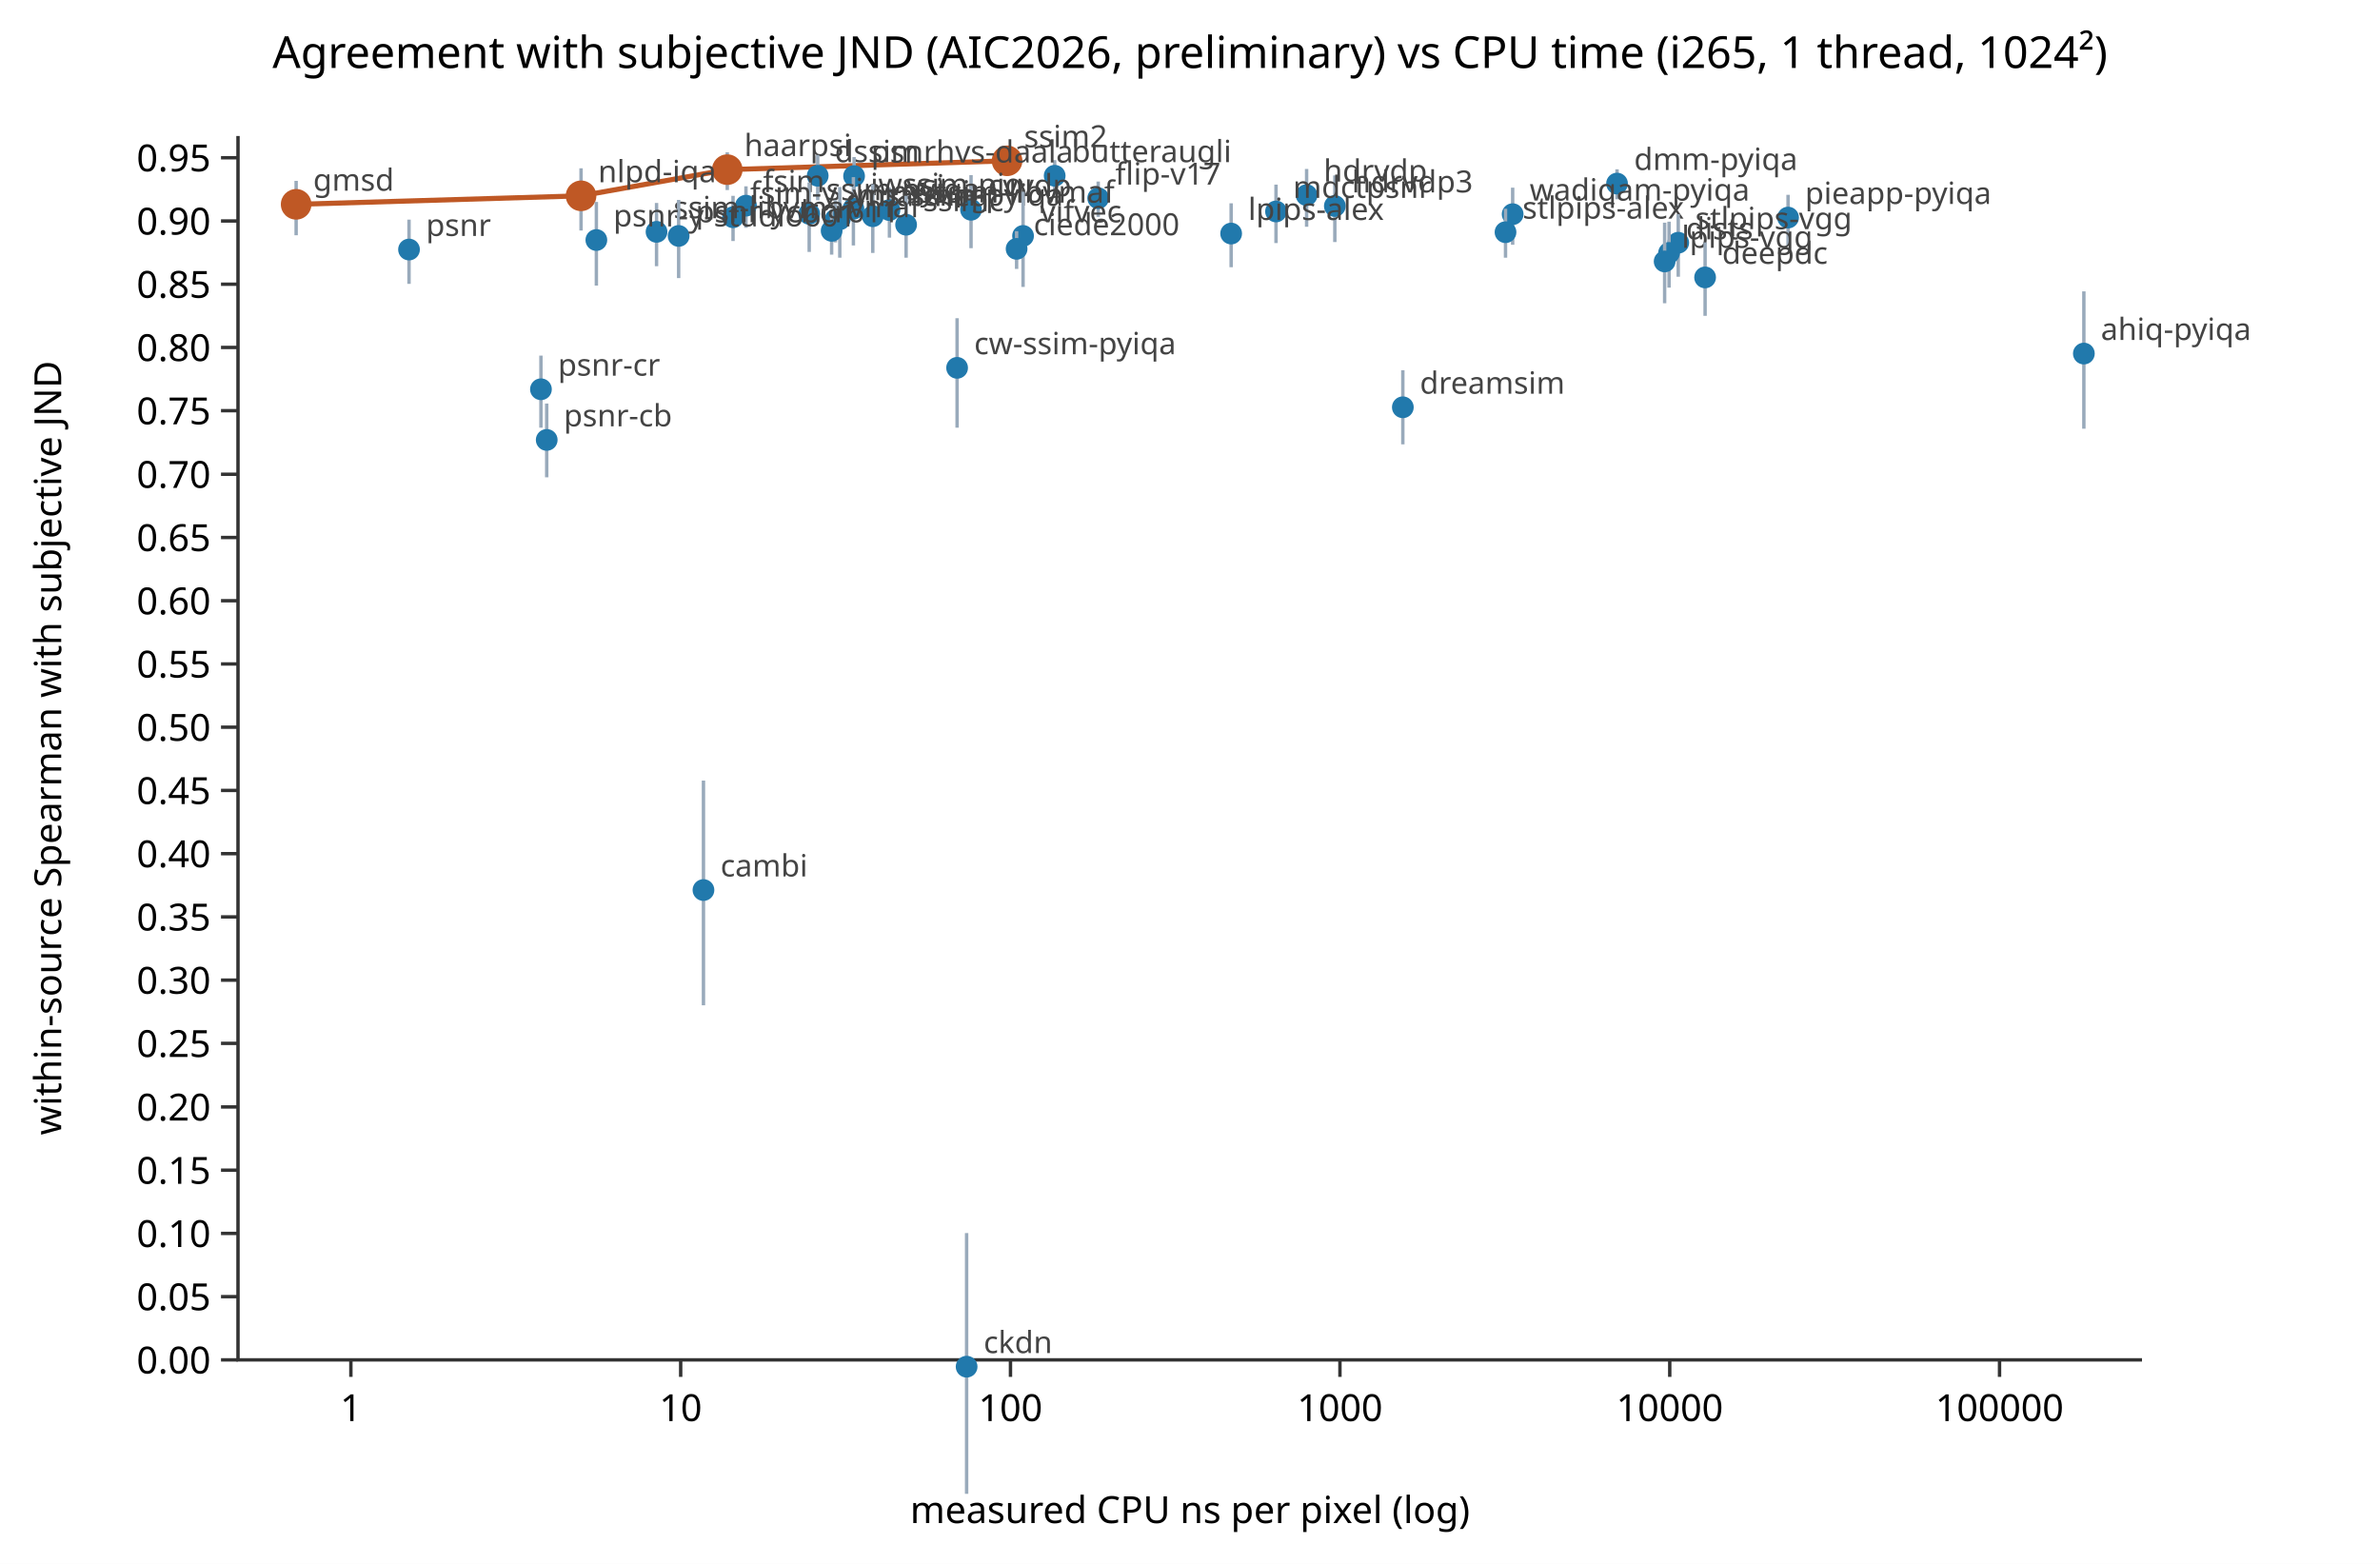
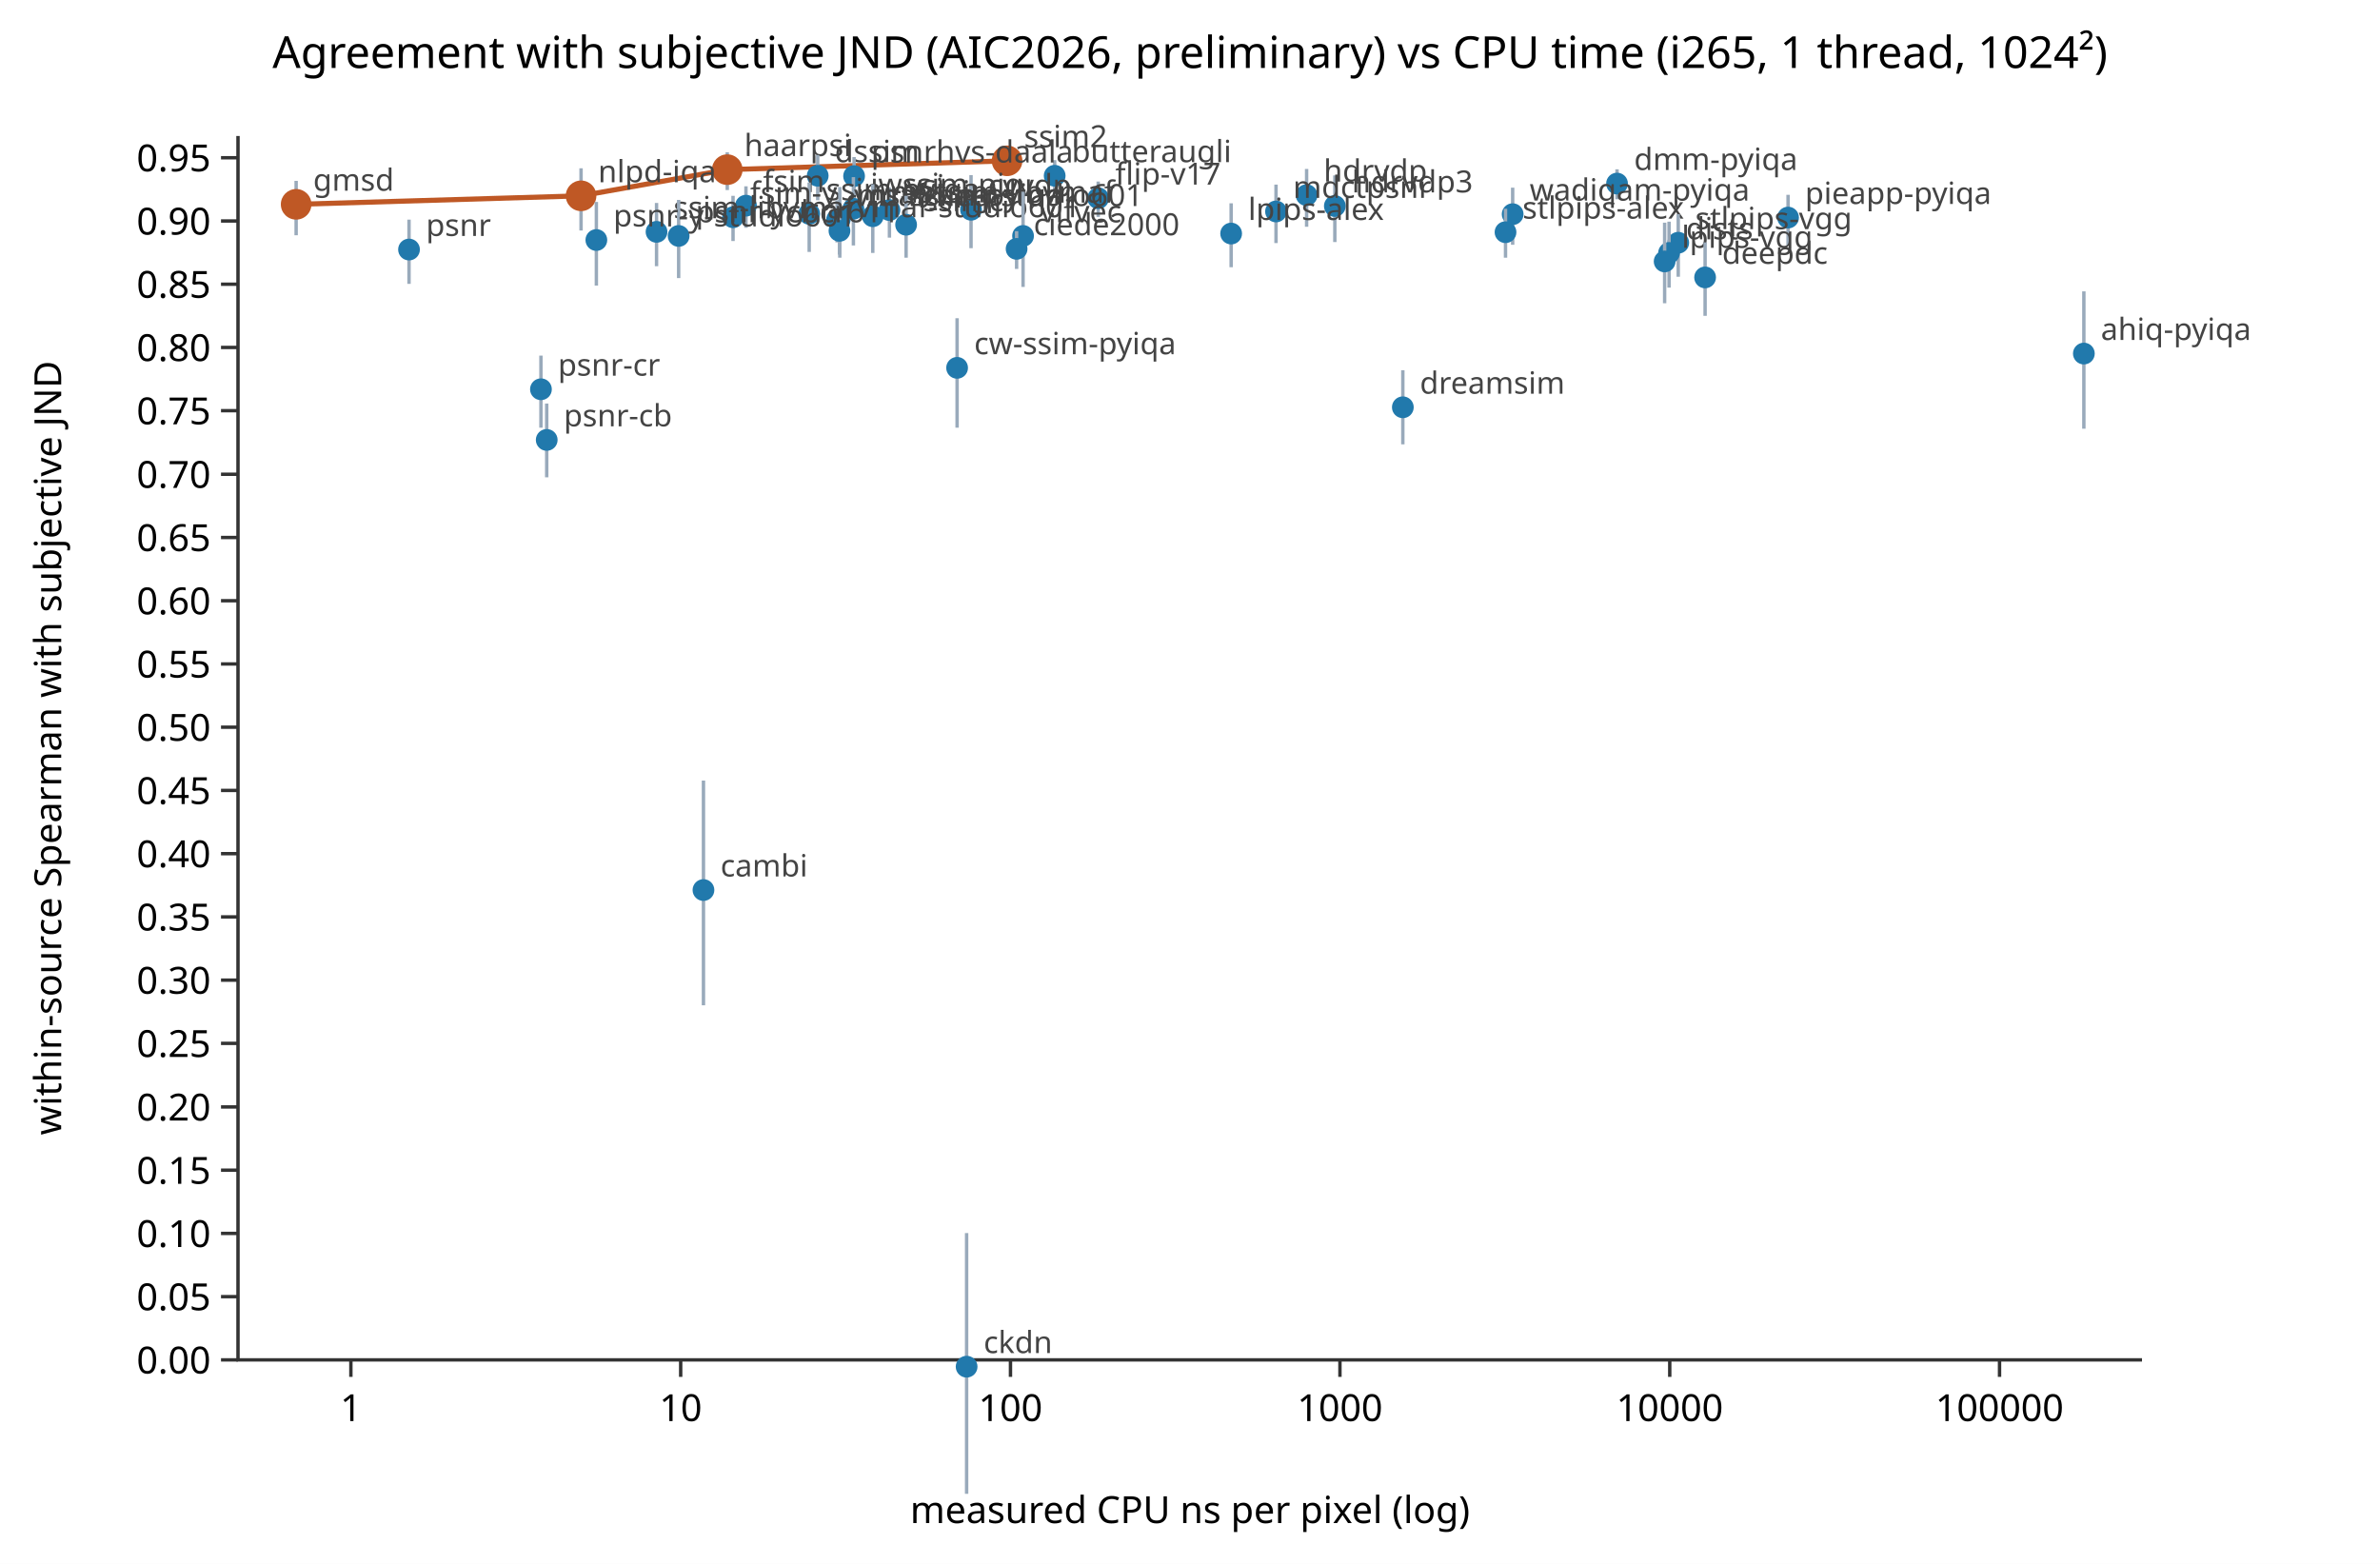
<svg xmlns="http://www.w3.org/2000/svg" viewBox="0 0 700 460" font-family="sans-serif" font-size="11">
  <rect width="700" height="460" fill="white" />
  <text x="350" y="20" text-anchor="middle" font-size="13">Agreement with subjective JND (AIC2026, preliminary) vs CPU time (i265, 1 thread, 1024²)</text>
  <path d="M70 40V400H630" fill="none" stroke="#333" />
  <path d="M103.2 400v5" stroke="#333" />
  <text x="103.2" y="418" text-anchor="middle">1</text>
  <path d="M200.2 400v5" stroke="#333" />
  <text x="200.2" y="418" text-anchor="middle">10</text>
  <path d="M297.2 400v5" stroke="#333" />
  <text x="297.2" y="418" text-anchor="middle">100</text>
  <path d="M394.1 400v5" stroke="#333" />
  <text x="394.1" y="418" text-anchor="middle">1000</text>
  <path d="M491.1 400v5" stroke="#333" />
  <text x="491.1" y="418" text-anchor="middle">10000</text>
  <path d="M588.1 400v5" stroke="#333" />
  <text x="588.1" y="418" text-anchor="middle">100000</text>
  <path d="M65 400.0h5" stroke="#333" />
  <text x="62" y="404.0" text-anchor="end">0.00</text>
  <path d="M65 381.4h5" stroke="#333" />
  <text x="62" y="385.4" text-anchor="end">0.05</text>
  <path d="M65 362.8h5" stroke="#333" />
  <text x="62" y="366.8" text-anchor="end">0.10</text>
  <path d="M65 344.2h5" stroke="#333" />
  <text x="62" y="348.2" text-anchor="end">0.15</text>
  <path d="M65 325.6h5" stroke="#333" />
  <text x="62" y="329.6" text-anchor="end">0.20</text>
  <path d="M65 306.9h5" stroke="#333" />
  <text x="62" y="310.9" text-anchor="end">0.25</text>
  <path d="M65 288.3h5" stroke="#333" />
  <text x="62" y="292.3" text-anchor="end">0.30</text>
  <path d="M65 269.7h5" stroke="#333" />
  <text x="62" y="273.7" text-anchor="end">0.35</text>
  <path d="M65 251.1h5" stroke="#333" />
  <text x="62" y="255.1" text-anchor="end">0.40</text>
  <path d="M65 232.5h5" stroke="#333" />
  <text x="62" y="236.5" text-anchor="end">0.45</text>
  <path d="M65 213.9h5" stroke="#333" />
  <text x="62" y="217.9" text-anchor="end">0.50</text>
  <path d="M65 195.3h5" stroke="#333" />
  <text x="62" y="199.3" text-anchor="end">0.55</text>
  <path d="M65 176.7h5" stroke="#333" />
  <text x="62" y="180.7" text-anchor="end">0.60</text>
  <path d="M65 158.1h5" stroke="#333" />
  <text x="62" y="162.1" text-anchor="end">0.65</text>
  <path d="M65 139.5h5" stroke="#333" />
  <text x="62" y="143.5" text-anchor="end">0.70</text>
  <path d="M65 120.8h5" stroke="#333" />
  <text x="62" y="124.8" text-anchor="end">0.75</text>
  <path d="M65 102.2h5" stroke="#333" />
  <text x="62" y="106.2" text-anchor="end">0.80</text>
  <path d="M65 83.6h5" stroke="#333" />
  <text x="62" y="87.6" text-anchor="end">0.85</text>
  <path d="M65 65.0h5" stroke="#333" />
  <text x="62" y="69.0" text-anchor="end">0.90</text>
  <path d="M65 46.4h5" stroke="#333" />
  <text x="62" y="50.4" text-anchor="end">0.95</text>
  <path d="M87.1 60.1L170.9 57.6L213.9 49.9L296.2 47.3" fill="none" stroke="#bf5825" stroke-width="1.5" />
  <path d="M296.2 51.4V43.7" stroke="#9ab" />
  <circle cx="296.2" cy="47.3" r="4.5" fill="#bf5825" />
  <text x="301.2" y="43.3" font-size="9" fill="#444">ssim2</text>
  <path d="M213.9 55.9V44.8" stroke="#9ab" />
  <circle cx="213.9" cy="49.9" r="4.5" fill="#bf5825" />
  <text x="218.9" y="45.9" font-size="9" fill="#444">haarpsi</text>
  <path d="M310.2 57.2V47.1" stroke="#9ab" />
  <circle cx="310.2" cy="51.7" r="3.2" fill="#2179ac" />
  <text x="315.2" y="47.7" font-size="9" fill="#444">butteraugli</text>
  <path d="M240.5 58.9V45.6" stroke="#9ab" />
  <circle cx="240.5" cy="51.7" r="3.2" fill="#2179ac" />
  <text x="245.5" y="47.7" font-size="9" fill="#444">dssim</text>
  <path d="M251.2 58.2V46.2" stroke="#9ab" />
  <circle cx="251.2" cy="51.8" r="3.2" fill="#2179ac" />
  <text x="256.2" y="47.8" font-size="9" fill="#444">psnrhvs-daala</text>
  <path d="M475.6 58.6V49.8" stroke="#9ab" />
  <circle cx="475.6" cy="54.0" r="3.2" fill="#2179ac" />
  <text x="480.6" y="50.0" font-size="9" fill="#444">dmm-pyiqa</text>
  <path d="M384.3 66.7V49.7" stroke="#9ab" />
  <circle cx="384.3" cy="57.4" r="3.2" fill="#2179ac" />
  <text x="389.3" y="53.4" font-size="9" fill="#444">hdrvdp</text>
  <path d="M170.9 67.8V49.5" stroke="#9ab" />
  <circle cx="170.9" cy="57.6" r="4.5" fill="#bf5825" />
  <text x="175.9" y="53.6" font-size="9" fill="#444">nlpd-iqa</text>
  <path d="M323.0 63.8V53.4" stroke="#9ab" />
  <circle cx="323.0" cy="58.3" r="3.2" fill="#2179ac" />
  <text x="328.0" y="54.3" font-size="9" fill="#444">flip-v17</text>
  <path d="M87.1 69.2V53.2" stroke="#9ab" />
  <circle cx="87.1" cy="60.1" r="4.5" fill="#bf5825" />
  <text x="92.1" y="56.1" font-size="9" fill="#444">gmsd</text>
  <path d="M219.4 67.0V54.8" stroke="#9ab" />
  <circle cx="219.4" cy="60.5" r="3.2" fill="#2179ac" />
  <text x="224.4" y="56.5" font-size="9" fill="#444">fsim</text>
  <path d="M392.6 71.2V51.6" stroke="#9ab" />
  <circle cx="392.6" cy="60.6" r="3.2" fill="#2179ac" />
  <text x="397.6" y="56.6" font-size="9" fill="#444">hdrvdp3</text>
  <path d="M251.0 72.2V52.1" stroke="#9ab" />
  <circle cx="251.0" cy="61.4" r="3.2" fill="#2179ac" />
  <text x="256.0" y="57.4" font-size="9" fill="#444">iwssim-piq</text>
  <path d="M285.6 73.0V51.5" stroke="#9ab" />
  <circle cx="285.6" cy="61.7" r="3.2" fill="#2179ac" />
  <text x="290.6" y="57.7" font-size="9" fill="#444">cvvdp</text>
  <path d="M261.6 69.9V55.2" stroke="#9ab" />
  <circle cx="261.6" cy="61.8" r="3.2" fill="#2179ac" />
  <text x="266.6" y="57.8" font-size="9" fill="#444">vsi</text>
  <path d="M375.3 71.5V54.3" stroke="#9ab" />
  <circle cx="375.3" cy="62.2" r="3.2" fill="#2179ac" />
  <text x="380.3" y="58.2" font-size="9" fill="#444">mdctpsnr</text>
  <path d="M238.0 74.1V53.7" stroke="#9ab" />
  <circle cx="238.0" cy="62.9" r="3.2" fill="#2179ac" />
  <text x="243.0" y="58.9" font-size="9" fill="#444">ssim-pyiqa</text>
  <path d="M444.9 72.0V55.2" stroke="#9ab" />
  <circle cx="444.9" cy="63.0" r="3.2" fill="#2179ac" />
  <text x="449.9" y="59.0" font-size="9" fill="#444">wadiqam-pyiqa</text>
  <path d="M256.7 74.4V54.2" stroke="#9ab" />
  <circle cx="256.7" cy="63.6" r="3.2" fill="#2179ac" />
  <text x="261.7" y="59.6" font-size="9" fill="#444">msssim-libvmaf</text>
  <path d="M215.6 70.9V57.6" stroke="#9ab" />
  <circle cx="215.6" cy="63.9" r="3.2" fill="#2179ac" />
  <text x="220.6" y="59.9" font-size="9" fill="#444">fsim-y</text>
  <path d="M525.9 72.2V57.3" stroke="#9ab" />
  <circle cx="525.9" cy="64.0" r="3.2" fill="#2179ac" />
  <text x="530.9" y="60.0" font-size="9" fill="#444">pieapp-pyiqa</text>
  <path d="M247.0 75.8V55.0" stroke="#9ab" />
  <circle cx="247.0" cy="64.5" r="3.2" fill="#2179ac" />
  <text x="252.0" y="60.5" font-size="9" fill="#444">ms-ssim-pyiqa</text>
-   <path d="M245.7 71.3V58.9" stroke="#9ab" />
-   <circle cx="245.7" cy="64.6" r="3.2" fill="#2179ac" />
-   <text x="250.7" y="60.6" font-size="9" fill="#444">vmaf-neg</text>
+   <path d="M246.2 71.3V58.9" stroke="#9ab" />
+   <circle cx="246.2" cy="64.6" r="3.2" fill="#2179ac" />
+   <text x="251.2" y="60.6" font-size="9" fill="#444">vmaf-neg-studio601</text>
  <path d="M266.5 75.8V57.6" stroke="#9ab" />
  <circle cx="266.5" cy="66.1" r="3.2" fill="#2179ac" />
  <text x="271.5" y="62.1" font-size="9" fill="#444">ssimc</text>
-   <path d="M244.6 74.9V62.0" stroke="#9ab" />
-   <circle cx="244.6" cy="67.9" r="3.2" fill="#2179ac" />
-   <text x="249.6" y="63.9" font-size="9" fill="#444">vmaf</text>
+   <path d="M246.9 74.9V62.0" stroke="#9ab" />
+   <circle cx="246.9" cy="67.9" r="3.2" fill="#2179ac" />
+   <text x="251.9" y="63.9" font-size="9" fill="#444">vmaf-studio601</text>
  <path d="M193.1 78.3V59.7" stroke="#9ab" />
  <circle cx="193.1" cy="68.2" r="3.2" fill="#2179ac" />
  <text x="198.1" y="64.2" font-size="9" fill="#444">ssim-libvmaf</text>
  <path d="M442.8 75.8V61.4" stroke="#9ab" />
  <circle cx="442.8" cy="68.3" r="3.2" fill="#2179ac" />
  <text x="447.8" y="64.3" font-size="9" fill="#444">stlpips-alex</text>
  <path d="M362.1 78.6V59.8" stroke="#9ab" />
  <circle cx="362.1" cy="68.7" r="3.2" fill="#2179ac" />
  <text x="367.1" y="64.7" font-size="9" fill="#444">lpips-alex</text>
  <path d="M199.6 81.8V58.8" stroke="#9ab" />
  <circle cx="199.6" cy="69.4" r="3.2" fill="#2179ac" />
  <text x="204.6" y="65.4" font-size="9" fill="#444">psnr-ycbcr611</text>
  <path d="M300.9 84.4V56.4" stroke="#9ab" />
  <circle cx="300.9" cy="69.4" r="3.2" fill="#2179ac" />
  <text x="305.9" y="65.4" font-size="9" fill="#444">vifvec</text>
  <path d="M175.4 84.0V59.4" stroke="#9ab" />
  <circle cx="175.4" cy="70.6" r="3.2" fill="#2179ac" />
  <text x="180.4" y="66.6" font-size="9" fill="#444">psnr-y-studio601</text>
  <path d="M493.6 81.4V63.0" stroke="#9ab" />
  <circle cx="493.6" cy="71.4" r="3.2" fill="#2179ac" />
  <text x="498.6" y="67.4" font-size="9" fill="#444">stlpips-vgg</text>
  <path d="M299.0 79.1V68.0" stroke="#9ab" />
  <circle cx="299.0" cy="73.2" r="3.2" fill="#2179ac" />
  <text x="304.0" y="69.2" font-size="9" fill="#444">ciede2000</text>
  <path d="M120.3 83.5V64.6" stroke="#9ab" />
  <circle cx="120.3" cy="73.4" r="3.2" fill="#2179ac" />
  <text x="125.3" y="69.4" font-size="9" fill="#444">psnr</text>
  <path d="M490.9 84.6V65.2" stroke="#9ab" />
  <circle cx="490.9" cy="74.4" r="3.2" fill="#2179ac" />
  <text x="495.9" y="70.4" font-size="9" fill="#444">dists</text>
  <path d="M489.6 89.2V65.5" stroke="#9ab" />
  <circle cx="489.6" cy="76.9" r="3.2" fill="#2179ac" />
  <text x="494.6" y="72.9" font-size="9" fill="#444">lpips-vgg</text>
  <path d="M501.5 92.9V71.3" stroke="#9ab" />
  <circle cx="501.5" cy="81.6" r="3.2" fill="#2179ac" />
  <text x="506.5" y="77.6" font-size="9" fill="#444">deepdc</text>
  <path d="M612.9 126.1V85.7" stroke="#9ab" />
  <circle cx="612.9" cy="104.0" r="3.2" fill="#2179ac" />
  <text x="617.9" y="100.0" font-size="9" fill="#444">ahiq-pyiqa</text>
  <path d="M281.5 125.8V93.6" stroke="#9ab" />
  <circle cx="281.5" cy="108.2" r="3.2" fill="#2179ac" />
  <text x="286.5" y="104.2" font-size="9" fill="#444">cw-ssim-pyiqa</text>
  <path d="M159.1 125.8V104.6" stroke="#9ab" />
  <circle cx="159.1" cy="114.5" r="3.2" fill="#2179ac" />
  <text x="164.1" y="110.5" font-size="9" fill="#444">psnr-cr</text>
  <path d="M412.6 130.7V108.9" stroke="#9ab" />
  <circle cx="412.6" cy="119.8" r="3.2" fill="#2179ac" />
  <text x="417.6" y="115.8" font-size="9" fill="#444">dreamsim</text>
  <path d="M160.8 140.4V118.7" stroke="#9ab" />
  <circle cx="160.8" cy="129.4" r="3.2" fill="#2179ac" />
  <text x="165.8" y="125.4" font-size="9" fill="#444">psnr-cb</text>
  <path d="M206.9 295.7V229.6" stroke="#9ab" />
  <circle cx="206.9" cy="261.8" r="3.2" fill="#2179ac" />
  <text x="211.9" y="257.8" font-size="9" fill="#444">cambi</text>
  <path d="M284.3 439.4V362.7" stroke="#9ab" />
  <circle cx="284.3" cy="402.0" r="3.2" fill="#2179ac" />
  <text x="289.3" y="398.0" font-size="9" fill="#444">ckdn</text>
  <text x="350" y="448" text-anchor="middle">measured CPU ns per pixel (log)</text>
  <text x="18" y="220" text-anchor="middle" transform="rotate(-90 18 220)">within-source Spearman with subjective JND</text>
</svg>
